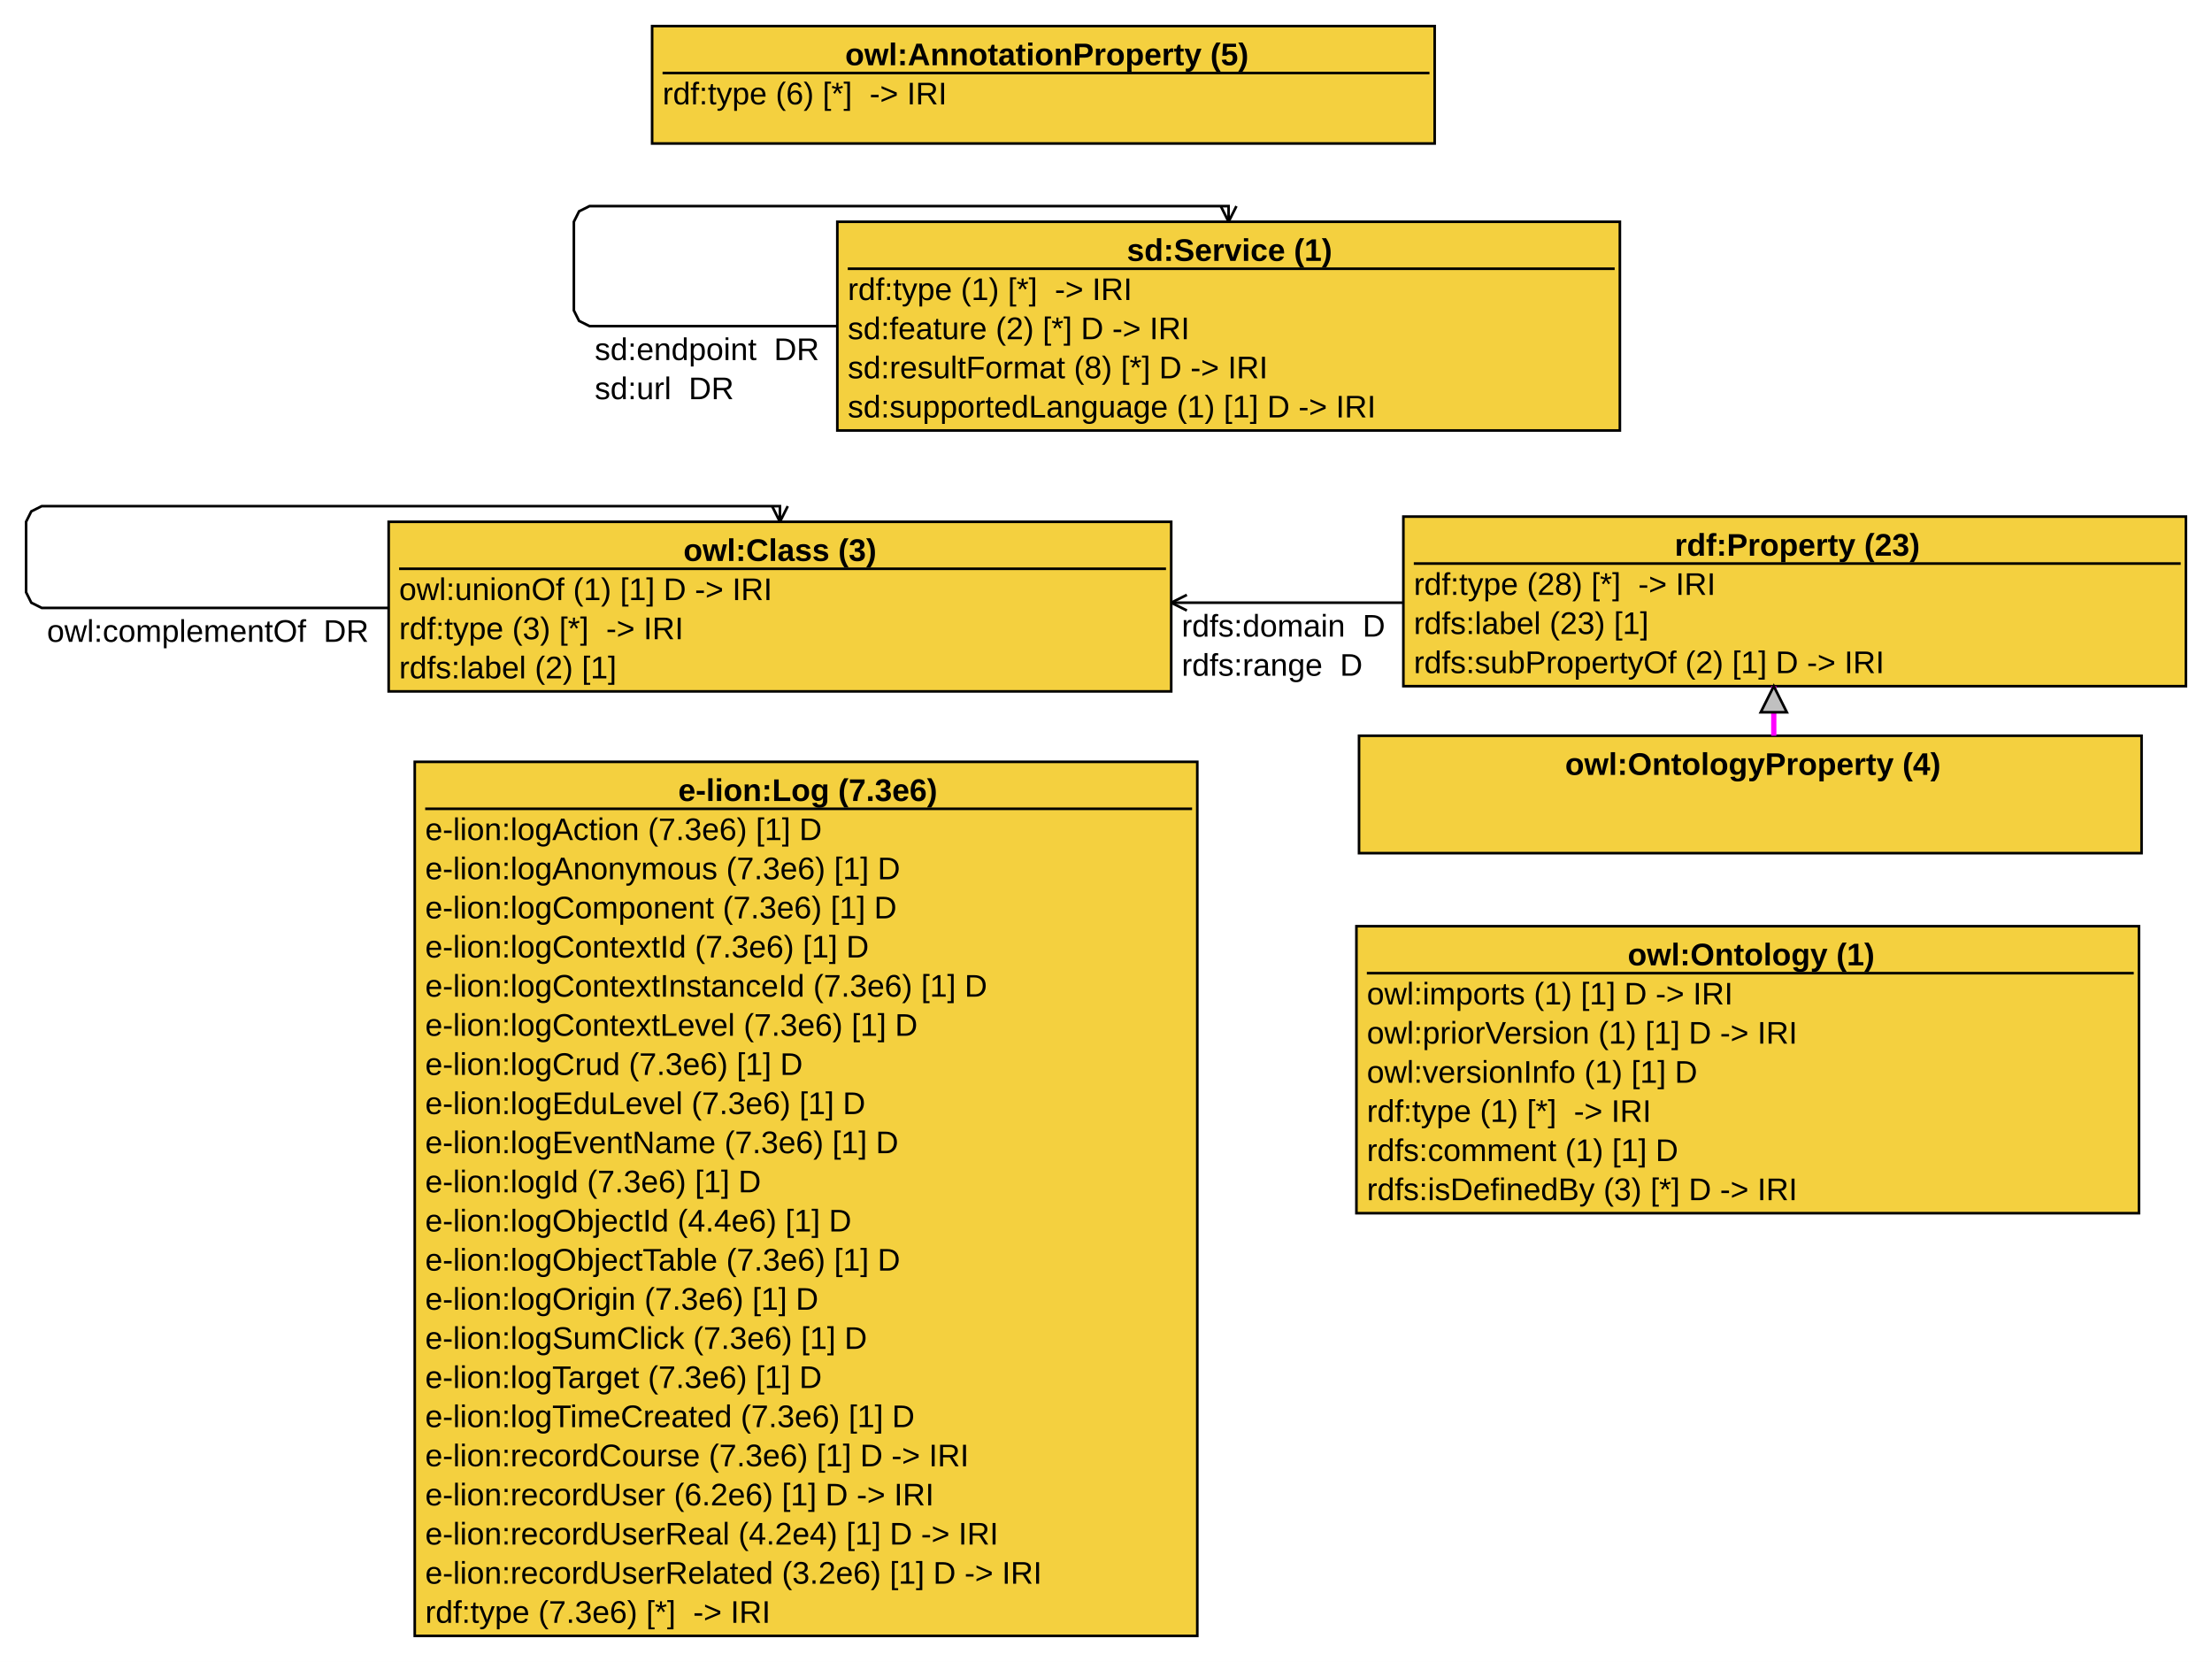
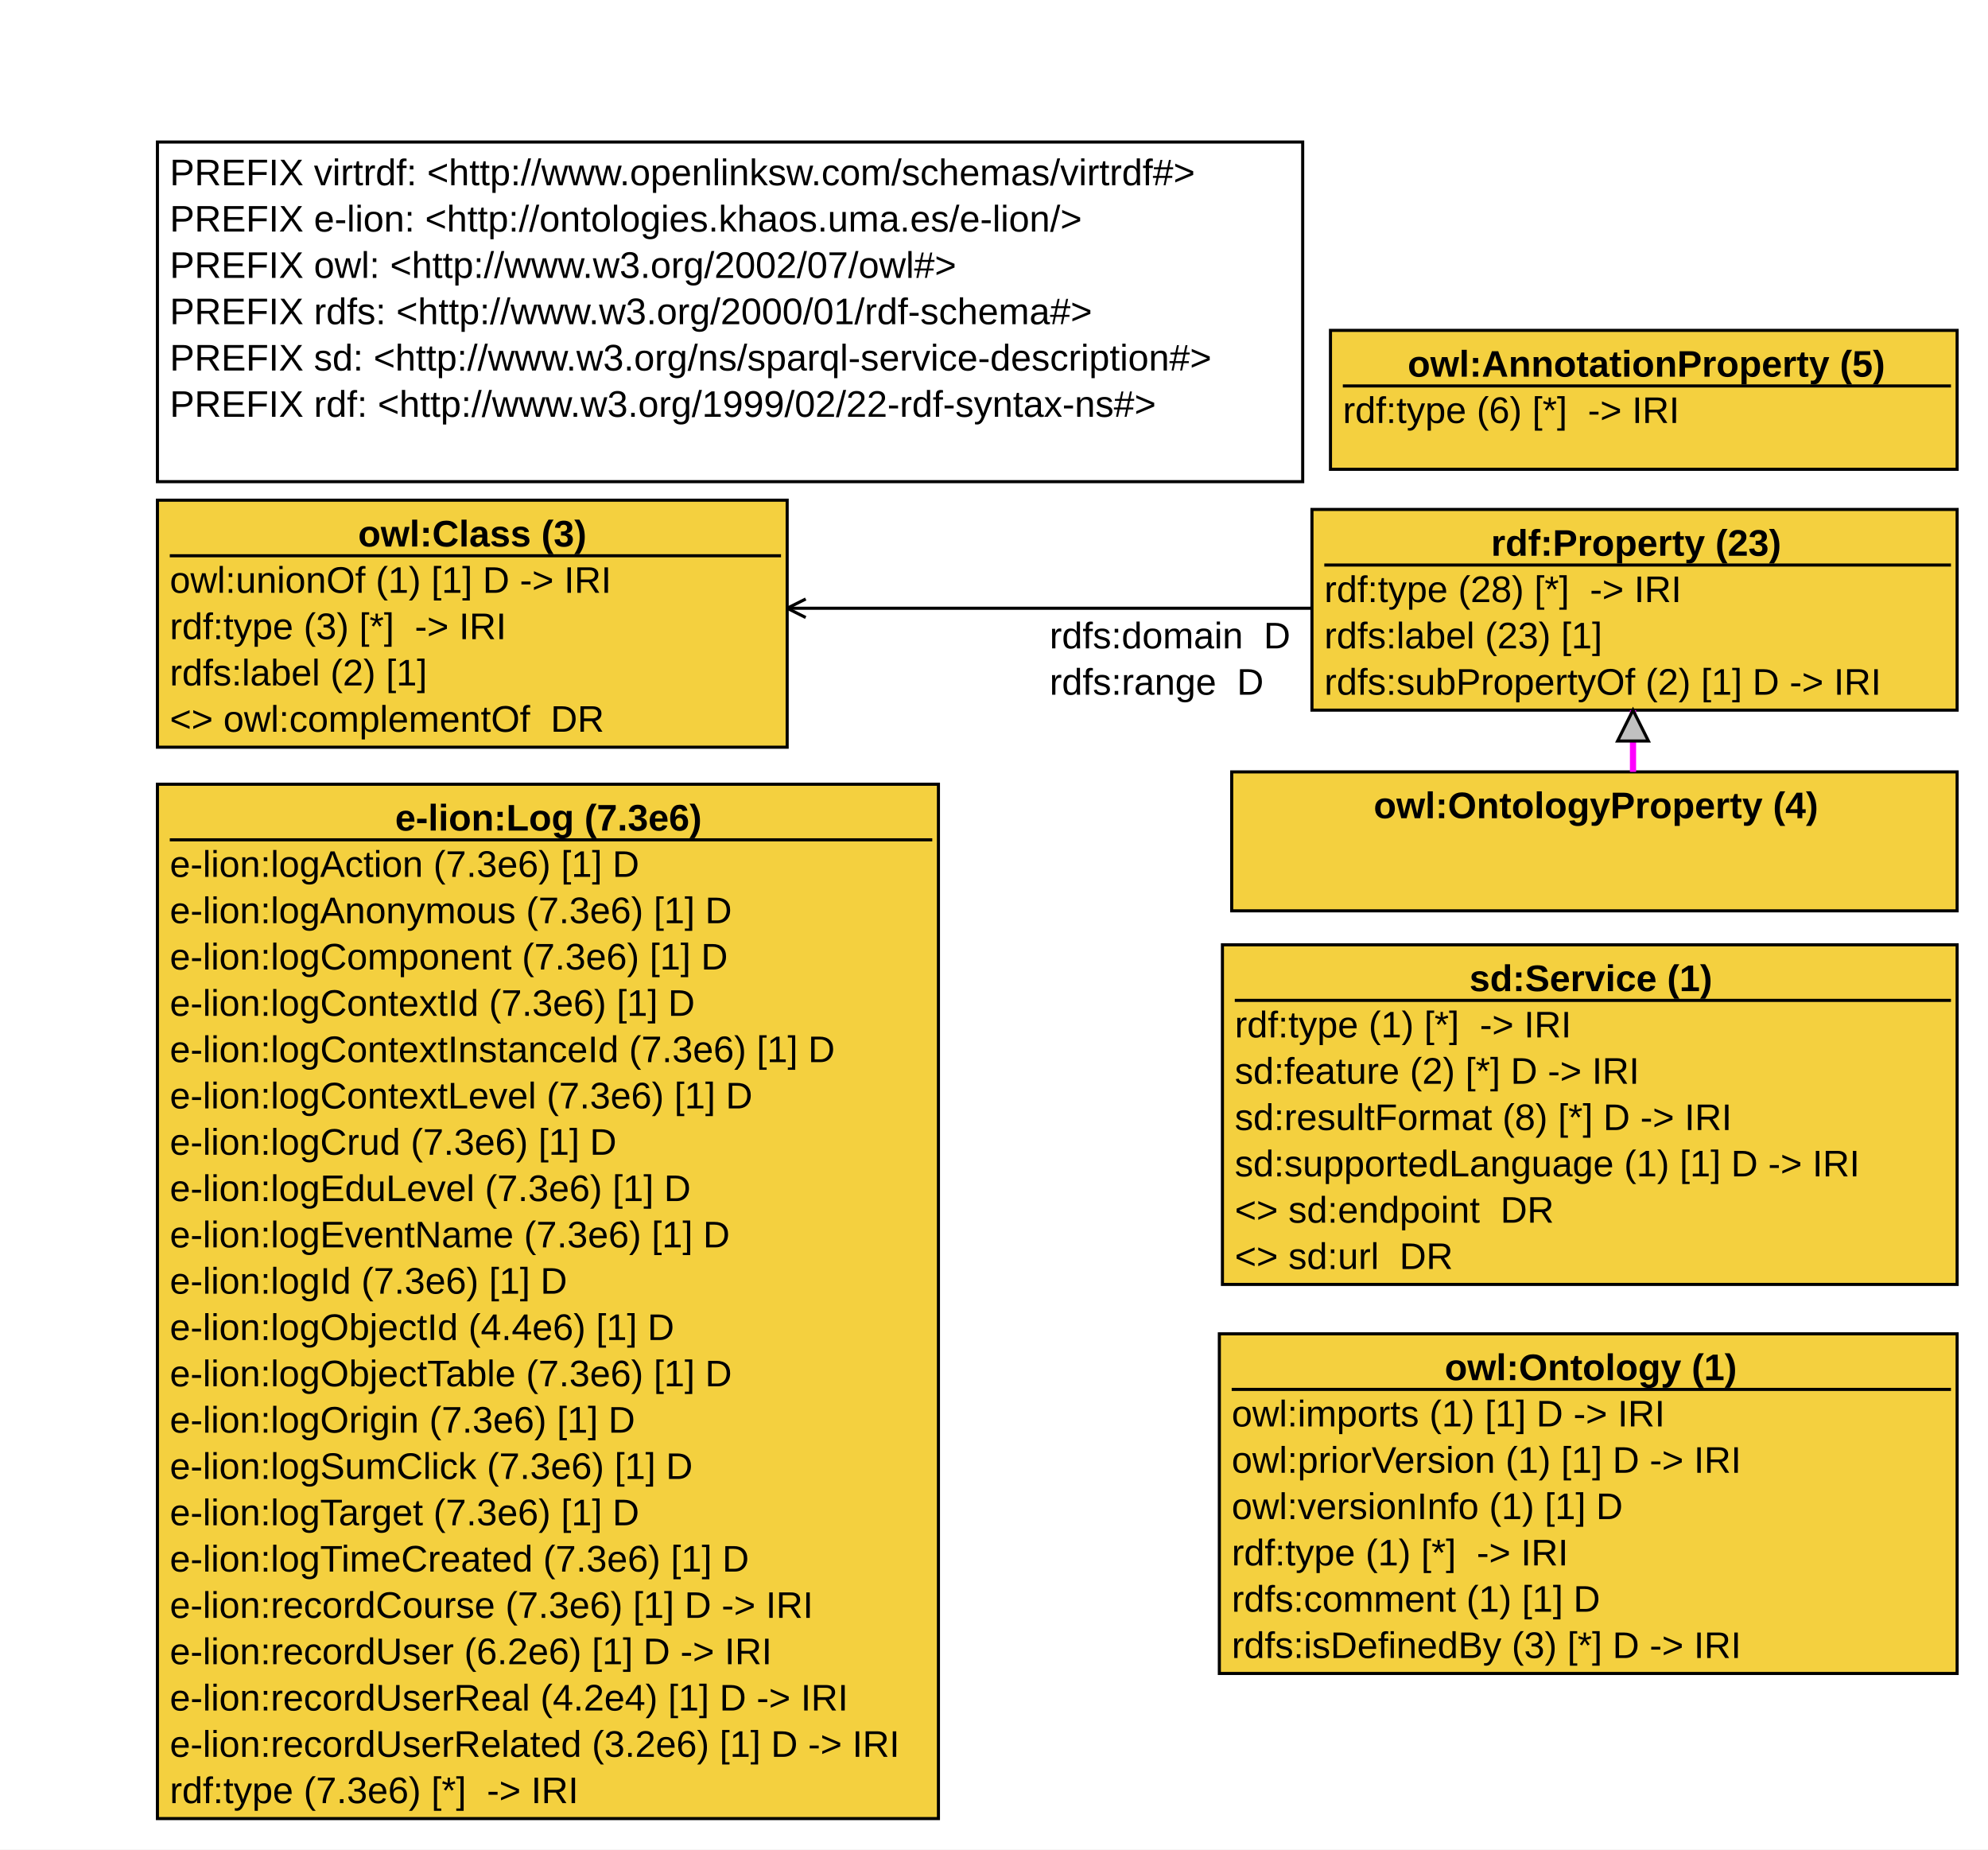
- <svg xmlns="http://www.w3.org/2000/svg" version="1.1" xml:space="preserve" width="848" height="637" viewBox="0 0 848 637">
+ <svg xmlns="http://www.w3.org/2000/svg" version="1.1" xml:space="preserve" width="644" height="599" viewBox="0 0 644 599">
 onmousemove="movetip(evt)" onmouseup="endmove()"&gt;
<rect x="0" y="0" width="100%" height="100%" style="fill:White;" />
  <defs>
    <linearGradient id="activ1" x1="0%" y1="0%" x2="100%" y2="0%">
      <stop offset="0%" style="stop-color:#FFFF00;stop-opacity:1" />
      <stop offset="100%" style="stop-color:#FFFFF0;stop-opacity:1" />
    </linearGradient>
  </defs>
-   <g id="2002687518">
-     <polygon points="149,200 449,200 449,265 149,265 " style="fill:#F4D03F; stroke-width:1;stroke:Black;" />
+   <g id="2002723940">
+     <polygon points="431,107 634,107 634,152 431,152 " style="fill:#F4D03F; stroke-width:1;stroke:Black;" />
    <text style="font-family:Arial;font-size:12px;kerning:0;word-spacing:-1px;fill:Black;font-weight:bold;">
-       <tspan x="262" y="215">owl:Class (3)</tspan>
+       <tspan x="456" y="122">owl:AnnotationProperty (5)</tspan>
    </text>
-     <line x1="153" y1="218" x2="447" y2="218" style="stroke-width:1;stroke:Black;" />
+     <line x1="435" y1="125" x2="632" y2="125" style="stroke-width:1;stroke:Black;" />
    <text style="font-family:Arial;font-size:12px;kerning:0;word-spacing:-1px;fill:Black;">
-       <tspan x="153" y="230">owl:unionOf (1) [1] D -&gt; IRI</tspan>
-       <tspan x="153" y="245">rdf:type (3) [*]  -&gt; IRI</tspan>
-       <tspan x="153" y="260">rdfs:label (2) [1] </tspan>
+       <tspan x="435" y="137">rdf:type (6) [*]  -&gt; IRI</tspan>
    </text>
  </g>
-   <g id="2002687529">
-     <polygon points="321,85 621,85 621,165 321,165 " style="fill:#F4D03F; stroke-width:1;stroke:Black;" />
+   <g id="2002723951">
+     <polygon points="51,162 255,162 255,242 51,242 " style="fill:#F4D03F; stroke-width:1;stroke:Black;" />
    <text style="font-family:Arial;font-size:12px;kerning:0;word-spacing:-1px;fill:Black;font-weight:bold;">
-       <tspan x="432" y="100">sd:Service (1)</tspan>
+       <tspan x="116" y="177">owl:Class (3)</tspan>
    </text>
-     <line x1="325" y1="103" x2="619" y2="103" style="stroke-width:1;stroke:Black;" />
+     <line x1="55" y1="180" x2="253" y2="180" style="stroke-width:1;stroke:Black;" />
    <text style="font-family:Arial;font-size:12px;kerning:0;word-spacing:-1px;fill:Black;">
-       <tspan x="325" y="115">rdf:type (1) [*]  -&gt; IRI</tspan>
-       <tspan x="325" y="130">sd:feature (2) [*] D -&gt; IRI</tspan>
-       <tspan x="325" y="145">sd:resultFormat (8) [*] D -&gt; IRI</tspan>
-       <tspan x="325" y="160">sd:supportedLanguage (1) [1] D -&gt; IRI</tspan>
+       <tspan x="55" y="192">owl:unionOf (1) [1] D -&gt; IRI</tspan>
+       <tspan x="55" y="207">rdf:type (3) [*]  -&gt; IRI</tspan>
+       <tspan x="55" y="222">rdfs:label (2) [1] </tspan>
+       <tspan x="55" y="237">&lt;&gt; owl:complementOf  DR</tspan>
    </text>
  </g>
-   <g id="2002687540">
-     <polygon points="521,282 821,282 821,327 521,327 " style="fill:#F4D03F; stroke-width:1;stroke:Black;" />
+   <g id="2002723962">
+     <polygon points="395,432 634,432 634,542 395,542 " style="fill:#F4D03F; stroke-width:1;stroke:Black;" />
    <text style="font-family:Arial;font-size:12px;kerning:0;word-spacing:-1px;fill:Black;font-weight:bold;">
-       <tspan x="600" y="297">owl:OntologyProperty (4)</tspan>
+       <tspan x="468" y="447">owl:Ontology (1)</tspan>
+     </text>
+     <line x1="399" y1="450" x2="632" y2="450" style="stroke-width:1;stroke:Black;" />
+     <text style="font-family:Arial;font-size:12px;kerning:0;word-spacing:-1px;fill:Black;">
+       <tspan x="399" y="462">owl:imports (1) [1] D -&gt; IRI</tspan>
+       <tspan x="399" y="477">owl:priorVersion (1) [1] D -&gt; IRI</tspan>
+       <tspan x="399" y="492">owl:versionInfo (1) [1] D</tspan>
+       <tspan x="399" y="507">rdf:type (1) [*]  -&gt; IRI</tspan>
+       <tspan x="399" y="522">rdfs:comment (1) [1] D</tspan>
+       <tspan x="399" y="537">rdfs:isDefinedBy (3) [*] D -&gt; IRI</tspan>
    </text>
  </g>
-   <g id="2002687562">
-     <polygon points="520,355 820,355 820,465 520,465 " style="fill:#F4D03F; stroke-width:1;stroke:Black;" />
+   <g id="2002723973">
+     <polygon points="399,250 634,250 634,295 399,295 " style="fill:#F4D03F; stroke-width:1;stroke:Black;" />
    <text style="font-family:Arial;font-size:12px;kerning:0;word-spacing:-1px;fill:Black;font-weight:bold;">
-       <tspan x="624" y="370">owl:Ontology (1)</tspan>
-     </text>
-     <line x1="524" y1="373" x2="818" y2="373" style="stroke-width:1;stroke:Black;" />
-     <text style="font-family:Arial;font-size:12px;kerning:0;word-spacing:-1px;fill:Black;">
-       <tspan x="524" y="385">owl:imports (1) [1] D -&gt; IRI</tspan>
-       <tspan x="524" y="400">owl:priorVersion (1) [1] D -&gt; IRI</tspan>
-       <tspan x="524" y="415">owl:versionInfo (1) [1] D</tspan>
-       <tspan x="524" y="430">rdf:type (1) [*]  -&gt; IRI</tspan>
-       <tspan x="524" y="445">rdfs:comment (1) [1] D</tspan>
-       <tspan x="524" y="460">rdfs:isDefinedBy (3) [*] D -&gt; IRI</tspan>
+       <tspan x="445" y="265">owl:OntologyProperty (4)</tspan>
    </text>
  </g>
-   <g id="2002687573">
-     <polygon points="538,198 838,198 838,263 538,263 " style="fill:#F4D03F; stroke-width:1;stroke:Black;" />
+   <g id="2002723984">
+     <polygon points="51,254 304,254 304,589 51,589 " style="fill:#F4D03F; stroke-width:1;stroke:Black;" />
    <text style="font-family:Arial;font-size:12px;kerning:0;word-spacing:-1px;fill:Black;font-weight:bold;">
-       <tspan x="642" y="213">rdf:Property (23)</tspan>
+       <tspan x="128" y="269">e-lion:Log (7.3e6)</tspan>
    </text>
-     <line x1="542" y1="216" x2="836" y2="216" style="stroke-width:1;stroke:Black;" />
+     <line x1="55" y1="272" x2="302" y2="272" style="stroke-width:1;stroke:Black;" />
    <text style="font-family:Arial;font-size:12px;kerning:0;word-spacing:-1px;fill:Black;">
-       <tspan x="542" y="228">rdf:type (28) [*]  -&gt; IRI</tspan>
-       <tspan x="542" y="243">rdfs:label (23) [1] </tspan>
-       <tspan x="542" y="258">rdfs:subPropertyOf (2) [1] D -&gt; IRI</tspan>
+       <tspan x="55" y="284">e-lion:logAction (7.3e6) [1] D</tspan>
+       <tspan x="55" y="299">e-lion:logAnonymous (7.3e6) [1] D</tspan>
+       <tspan x="55" y="314">e-lion:logComponent (7.3e6) [1] D</tspan>
+       <tspan x="55" y="329">e-lion:logContextId (7.3e6) [1] D</tspan>
+       <tspan x="55" y="344">e-lion:logContextInstanceId (7.3e6) [1] D</tspan>
+       <tspan x="55" y="359">e-lion:logContextLevel (7.3e6) [1] D</tspan>
+       <tspan x="55" y="374">e-lion:logCrud (7.3e6) [1] D</tspan>
+       <tspan x="55" y="389">e-lion:logEduLevel (7.3e6) [1] D</tspan>
+       <tspan x="55" y="404">e-lion:logEventName (7.3e6) [1] D</tspan>
+       <tspan x="55" y="419">e-lion:logId (7.3e6) [1] D</tspan>
+       <tspan x="55" y="434">e-lion:logObjectId (4.4e6) [1] D</tspan>
+       <tspan x="55" y="449">e-lion:logObjectTable (7.3e6) [1] D</tspan>
+       <tspan x="55" y="464">e-lion:logOrigin (7.3e6) [1] D</tspan>
+       <tspan x="55" y="479">e-lion:logSumClick (7.3e6) [1] D</tspan>
+       <tspan x="55" y="494">e-lion:logTarget (7.3e6) [1] D</tspan>
+       <tspan x="55" y="509">e-lion:logTimeCreated (7.3e6) [1] D</tspan>
+       <tspan x="55" y="524">e-lion:recordCourse (7.3e6) [1] D -&gt; IRI</tspan>
+       <tspan x="55" y="539">e-lion:recordUser (6.2e6) [1] D -&gt; IRI</tspan>
+       <tspan x="55" y="554">e-lion:recordUserReal (4.2e4) [1] D -&gt; IRI</tspan>
+       <tspan x="55" y="569">e-lion:recordUserRelated (3.2e6) [1] D -&gt; IRI</tspan>
+       <tspan x="55" y="584">rdf:type (7.3e6) [*]  -&gt; IRI</tspan>
    </text>
  </g>
-   <g id="2002687584">
-     <polygon points="250,10 550,10 550,55 250,55 " style="fill:#F4D03F; stroke-width:1;stroke:Black;" />
-     <text style="font-family:Arial;font-size:12px;kerning:0;word-spacing:-1px;fill:Black;font-weight:bold;">
-       <tspan x="324" y="25">owl:AnnotationProperty (5)</tspan>
-     </text>
-     <line x1="254" y1="28" x2="548" y2="28" style="stroke-width:1;stroke:Black;" />
+   <g id="2002723995">
+     <polygon points="51,46 422,46 422,156 51,156 " style="fill:White; stroke-width:1;stroke:Black;" />
    <text style="font-family:Arial;font-size:12px;kerning:0;word-spacing:-1px;fill:Black;">
-       <tspan x="254" y="40">rdf:type (6) [*]  -&gt; IRI</tspan>
+       <tspan x="55" y="60">PREFIX virtrdf: &lt;http://www.openlinksw.com/schemas/virtrdf#&gt;</tspan>
+       <tspan x="55" y="75">PREFIX e-lion: &lt;http://ontologies.khaos.uma.es/e-lion/&gt;</tspan>
+       <tspan x="55" y="90">PREFIX owl: &lt;http://www.w3.org/2002/07/owl#&gt;</tspan>
+       <tspan x="55" y="105">PREFIX rdfs: &lt;http://www.w3.org/2000/01/rdf-schema#&gt;</tspan>
+       <tspan x="55" y="120">PREFIX sd: &lt;http://www.w3.org/ns/sparql-service-description#&gt;</tspan>
+       <tspan x="55" y="135">PREFIX rdf: &lt;http://www.w3.org/1999/02/22-rdf-syntax-ns#&gt;</tspan>
    </text>
  </g>
-   <g id="2002687551">
-     <polygon points="159,292 459,292 459,627 159,627 " style="fill:#F4D03F; stroke-width:1;stroke:Black;" />
+   <g id="2002724006">
+     <polygon points="425,165 634,165 634,230 425,230 " style="fill:#F4D03F; stroke-width:1;stroke:Black;" />
    <text style="font-family:Arial;font-size:12px;kerning:0;word-spacing:-1px;fill:Black;font-weight:bold;">
-       <tspan x="260" y="307">e-lion:Log (7.3e6)</tspan>
+       <tspan x="483" y="180">rdf:Property (23)</tspan>
    </text>
-     <line x1="163" y1="310" x2="457" y2="310" style="stroke-width:1;stroke:Black;" />
+     <line x1="429" y1="183" x2="632" y2="183" style="stroke-width:1;stroke:Black;" />
    <text style="font-family:Arial;font-size:12px;kerning:0;word-spacing:-1px;fill:Black;">
-       <tspan x="163" y="322">e-lion:logAction (7.3e6) [1] D</tspan>
-       <tspan x="163" y="337">e-lion:logAnonymous (7.3e6) [1] D</tspan>
-       <tspan x="163" y="352">e-lion:logComponent (7.3e6) [1] D</tspan>
-       <tspan x="163" y="367">e-lion:logContextId (7.3e6) [1] D</tspan>
-       <tspan x="163" y="382">e-lion:logContextInstanceId (7.3e6) [1] D</tspan>
-       <tspan x="163" y="397">e-lion:logContextLevel (7.3e6) [1] D</tspan>
-       <tspan x="163" y="412">e-lion:logCrud (7.3e6) [1] D</tspan>
-       <tspan x="163" y="427">e-lion:logEduLevel (7.3e6) [1] D</tspan>
-       <tspan x="163" y="442">e-lion:logEventName (7.3e6) [1] D</tspan>
-       <tspan x="163" y="457">e-lion:logId (7.3e6) [1] D</tspan>
-       <tspan x="163" y="472">e-lion:logObjectId (4.4e6) [1] D</tspan>
-       <tspan x="163" y="487">e-lion:logObjectTable (7.3e6) [1] D</tspan>
-       <tspan x="163" y="502">e-lion:logOrigin (7.3e6) [1] D</tspan>
-       <tspan x="163" y="517">e-lion:logSumClick (7.3e6) [1] D</tspan>
-       <tspan x="163" y="532">e-lion:logTarget (7.3e6) [1] D</tspan>
-       <tspan x="163" y="547">e-lion:logTimeCreated (7.3e6) [1] D</tspan>
-       <tspan x="163" y="562">e-lion:recordCourse (7.3e6) [1] D -&gt; IRI</tspan>
-       <tspan x="163" y="577">e-lion:recordUser (6.2e6) [1] D -&gt; IRI</tspan>
-       <tspan x="163" y="592">e-lion:recordUserReal (4.2e4) [1] D -&gt; IRI</tspan>
-       <tspan x="163" y="607">e-lion:recordUserRelated (3.2e6) [1] D -&gt; IRI</tspan>
-       <tspan x="163" y="622">rdf:type (7.3e6) [*]  -&gt; IRI</tspan>
+       <tspan x="429" y="195">rdf:type (28) [*]  -&gt; IRI</tspan>
+       <tspan x="429" y="210">rdfs:label (23) [1] </tspan>
+       <tspan x="429" y="225">rdfs:subPropertyOf (2) [1] D -&gt; IRI</tspan>
    </text>
  </g>
-   <g id="2002687501">
-     <path d="M149,233 L16,233 12,231 10,227 10,200 12,196 16,194 299,194 299,200 " style="fill:none;stroke-width:1;stroke:Black;" />
-     <line x1="296" y1="194" x2="299" y2="200" style="stroke-width:1;stroke:Black;" />
-     <line x1="302" y1="194" x2="299" y2="200" style="stroke-width:1;stroke:Black;" />
+   <g id="2002724017">
+     <polygon points="396,306 634,306 634,416 396,416 " style="fill:#F4D03F; stroke-width:1;stroke:Black;" />
+     <text style="font-family:Arial;font-size:12px;kerning:0;word-spacing:-1px;fill:Black;font-weight:bold;">
+       <tspan x="476" y="321">sd:Service (1)</tspan>
+     </text>
+     <line x1="400" y1="324" x2="632" y2="324" style="stroke-width:1;stroke:Black;" />
    <text style="font-family:Arial;font-size:12px;kerning:0;word-spacing:-1px;fill:Black;">
-       <tspan x="18" y="246">owl:complementOf  DR</tspan>
+       <tspan x="400" y="336">rdf:type (1) [*]  -&gt; IRI</tspan>
+       <tspan x="400" y="351">sd:feature (2) [*] D -&gt; IRI</tspan>
+       <tspan x="400" y="366">sd:resultFormat (8) [*] D -&gt; IRI</tspan>
+       <tspan x="400" y="381">sd:supportedLanguage (1) [1] D -&gt; IRI</tspan>
+       <tspan x="400" y="396">&lt;&gt; sd:endpoint  DR</tspan>
+       <tspan x="400" y="411">&lt;&gt; sd:url  DR</tspan>
    </text>
  </g>
-   <g id="2002687506">
-     <path d="M321,125 L226,125 222,123 220,119 220,85 222,81 226,79 471,79 471,85 " style="fill:none;stroke-width:1;stroke:Black;" />
-     <line x1="468" y1="79" x2="471" y2="85" style="stroke-width:1;stroke:Black;" />
-     <line x1="474" y1="79" x2="471" y2="85" style="stroke-width:1;stroke:Black;" />
+   <g id="2002723933">
+     <path d="M425,197 L255,197 " style="fill:none;stroke-width:1;stroke:Black;" />
+     <line x1="261" y1="194" x2="255" y2="197" style="stroke-width:1;stroke:Black;" />
+     <line x1="261" y1="200" x2="255" y2="197" style="stroke-width:1;stroke:Black;" />
    <text style="font-family:Arial;font-size:12px;kerning:0;word-spacing:-1px;fill:Black;">
-       <tspan x="228" y="138">sd:endpoint  DR</tspan>
-       <tspan x="228" y="153">sd:url  DR</tspan>
+       <tspan x="340" y="210">rdfs:domain  D</tspan>
+       <tspan x="340" y="225">rdfs:range  D</tspan>
    </text>
  </g>
-   <g id="2002687511">
-     <path d="M538,231 L449,231 " style="fill:none;stroke-width:1;stroke:Black;" />
-     <line x1="455" y1="228" x2="449" y2="231" style="stroke-width:1;stroke:Black;" />
-     <line x1="455" y1="234" x2="449" y2="231" style="stroke-width:1;stroke:Black;" />
+   <g id="2002723938">
+     <path d="M529,230 L529,250 " style="fill:none;stroke-width:2;stroke:Fuchsia;" />
+     <polygon points="534,240 529,230 524,240 " style="fill:Silver;stroke-width:1;stroke:Black;" />
    <text style="font-family:Arial;font-size:12px;kerning:0;word-spacing:-1px;fill:Black;">
-       <tspan x="453" y="244">rdfs:domain  D</tspan>
-       <tspan x="453" y="259">rdfs:range  D</tspan>
-     </text>
-   </g>
-   <g id="2002687516">
-     <path d="M680,263 L680,282 " style="fill:none;stroke-width:2;stroke:Fuchsia;" />
-     <polygon points="685,273 680,263 675,273 " style="fill:Silver;stroke-width:1;stroke:Black;" />
-     <text style="font-family:Arial;font-size:12px;kerning:0;word-spacing:-1px;fill:Black;">
-       <tspan x="682" y="278"> </tspan>
+       <tspan x="531" y="245"> </tspan>
    </text>
  </g>
</svg>
